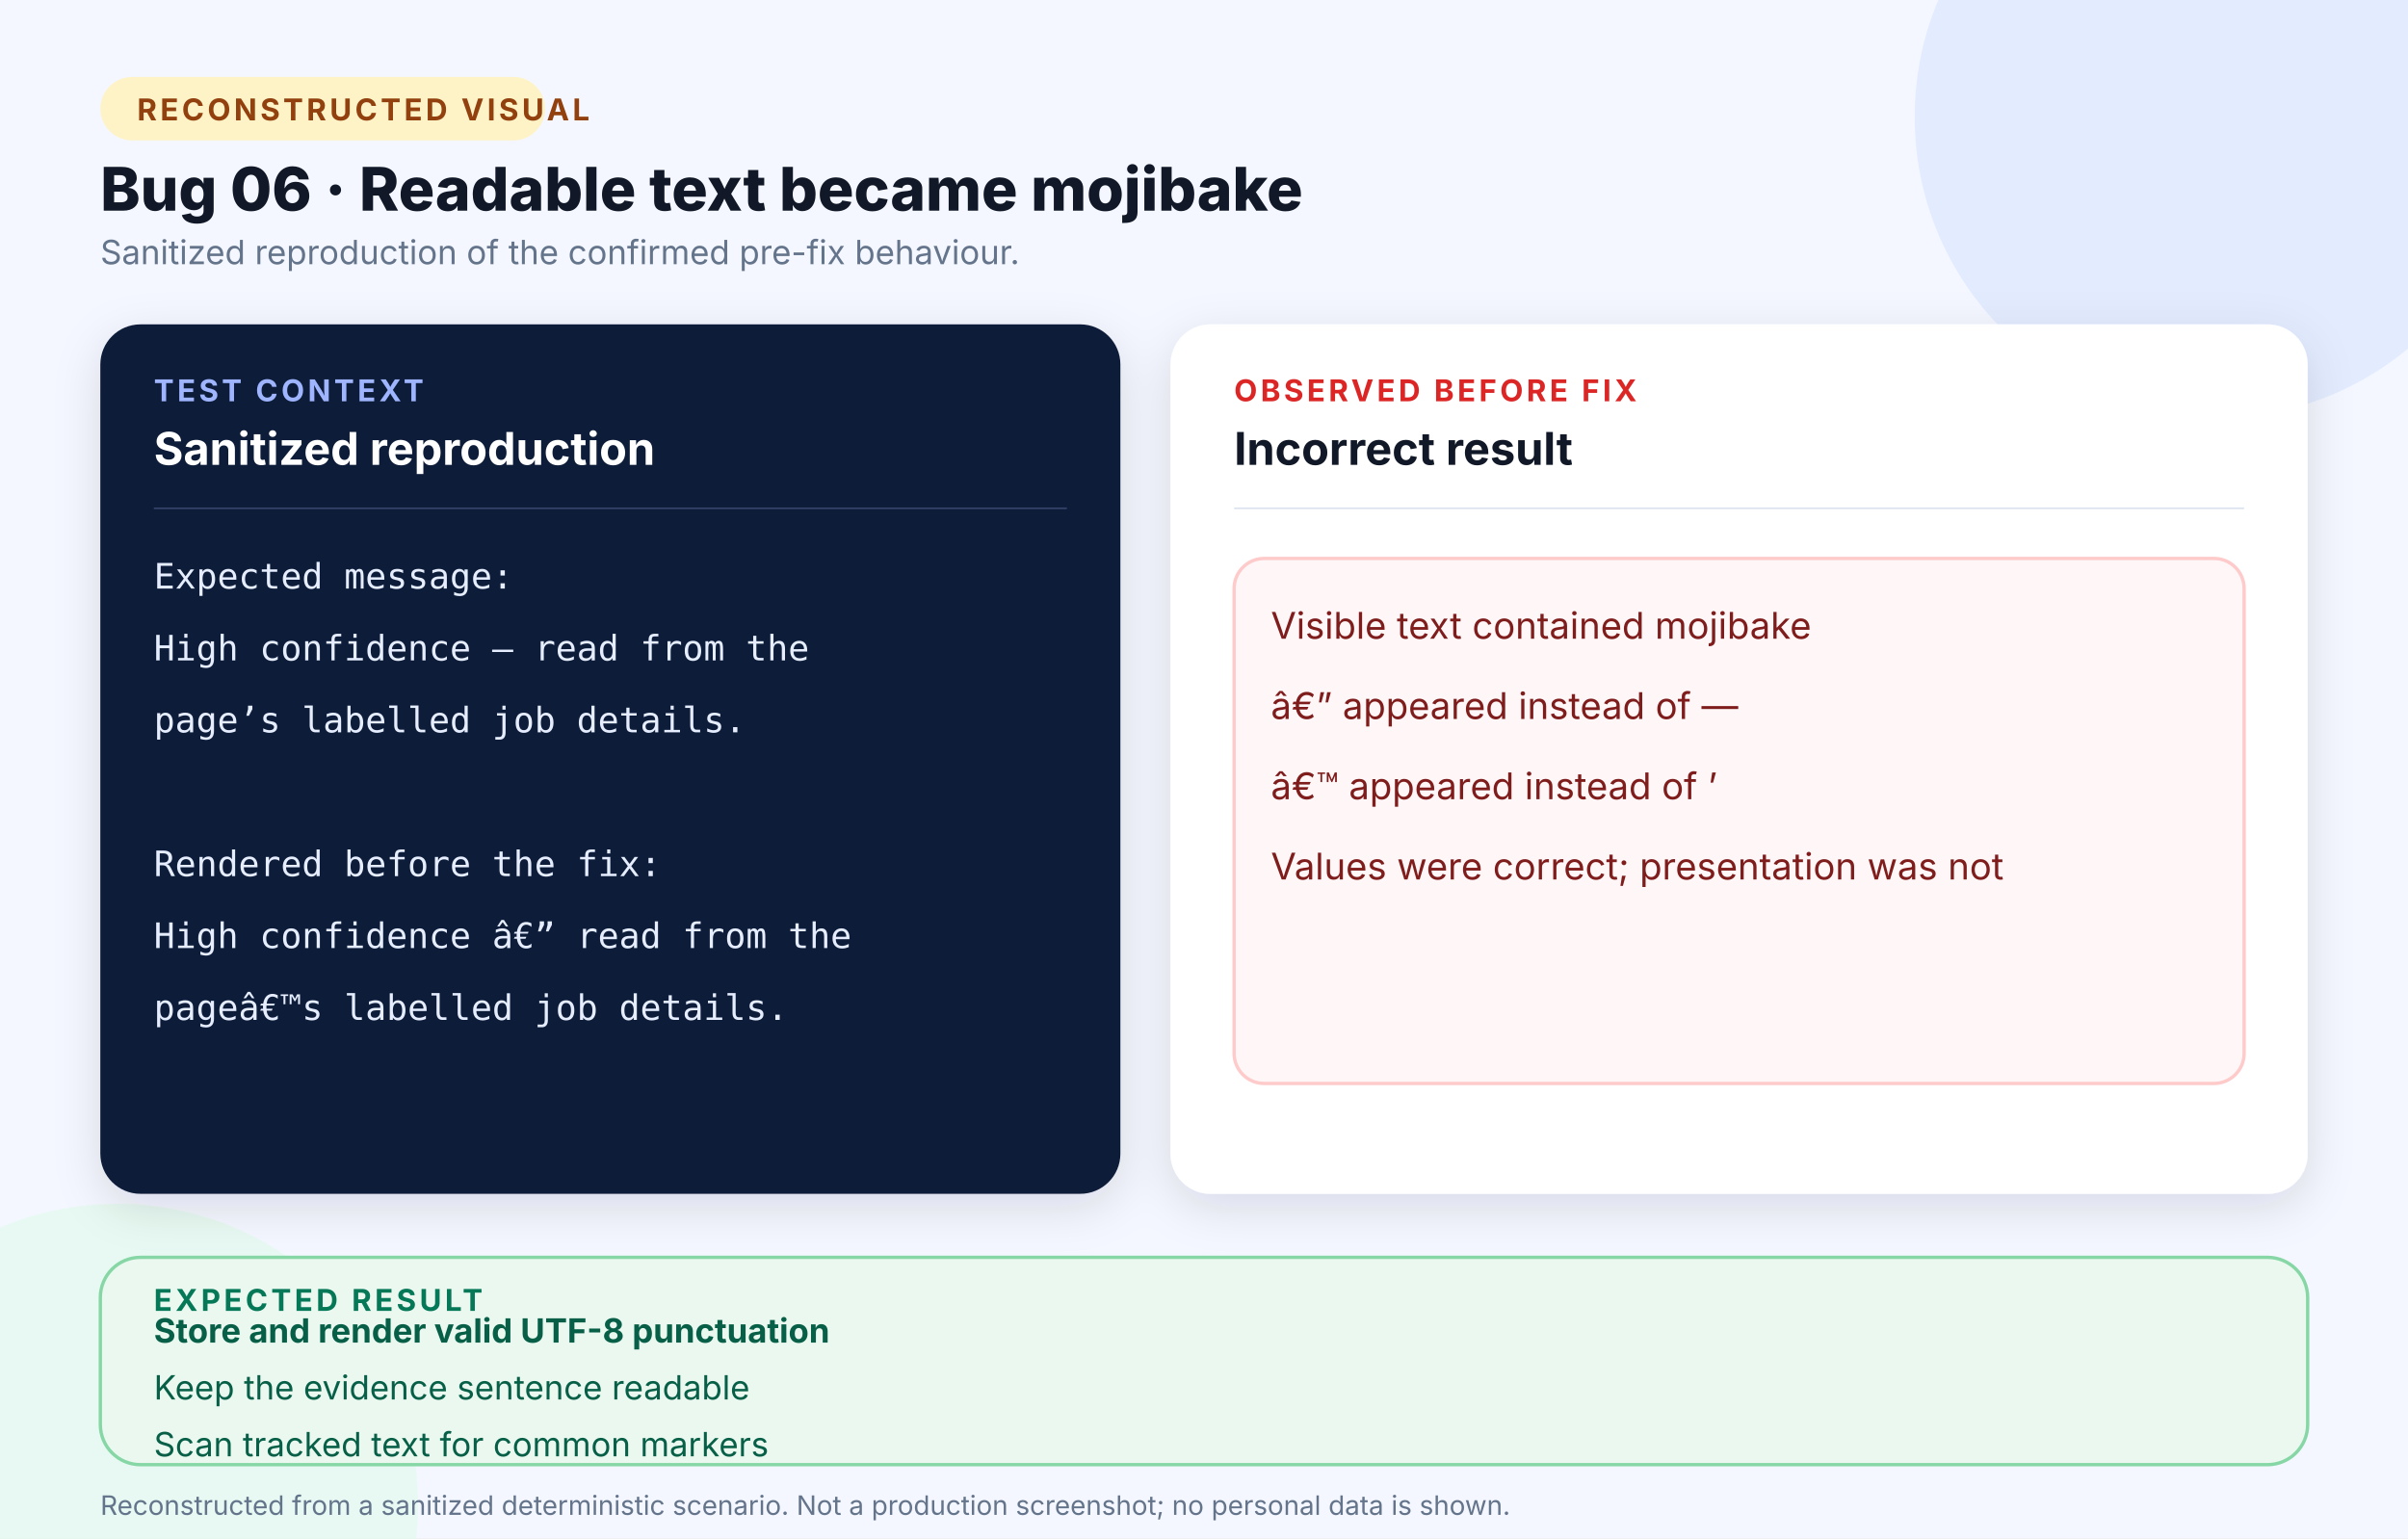
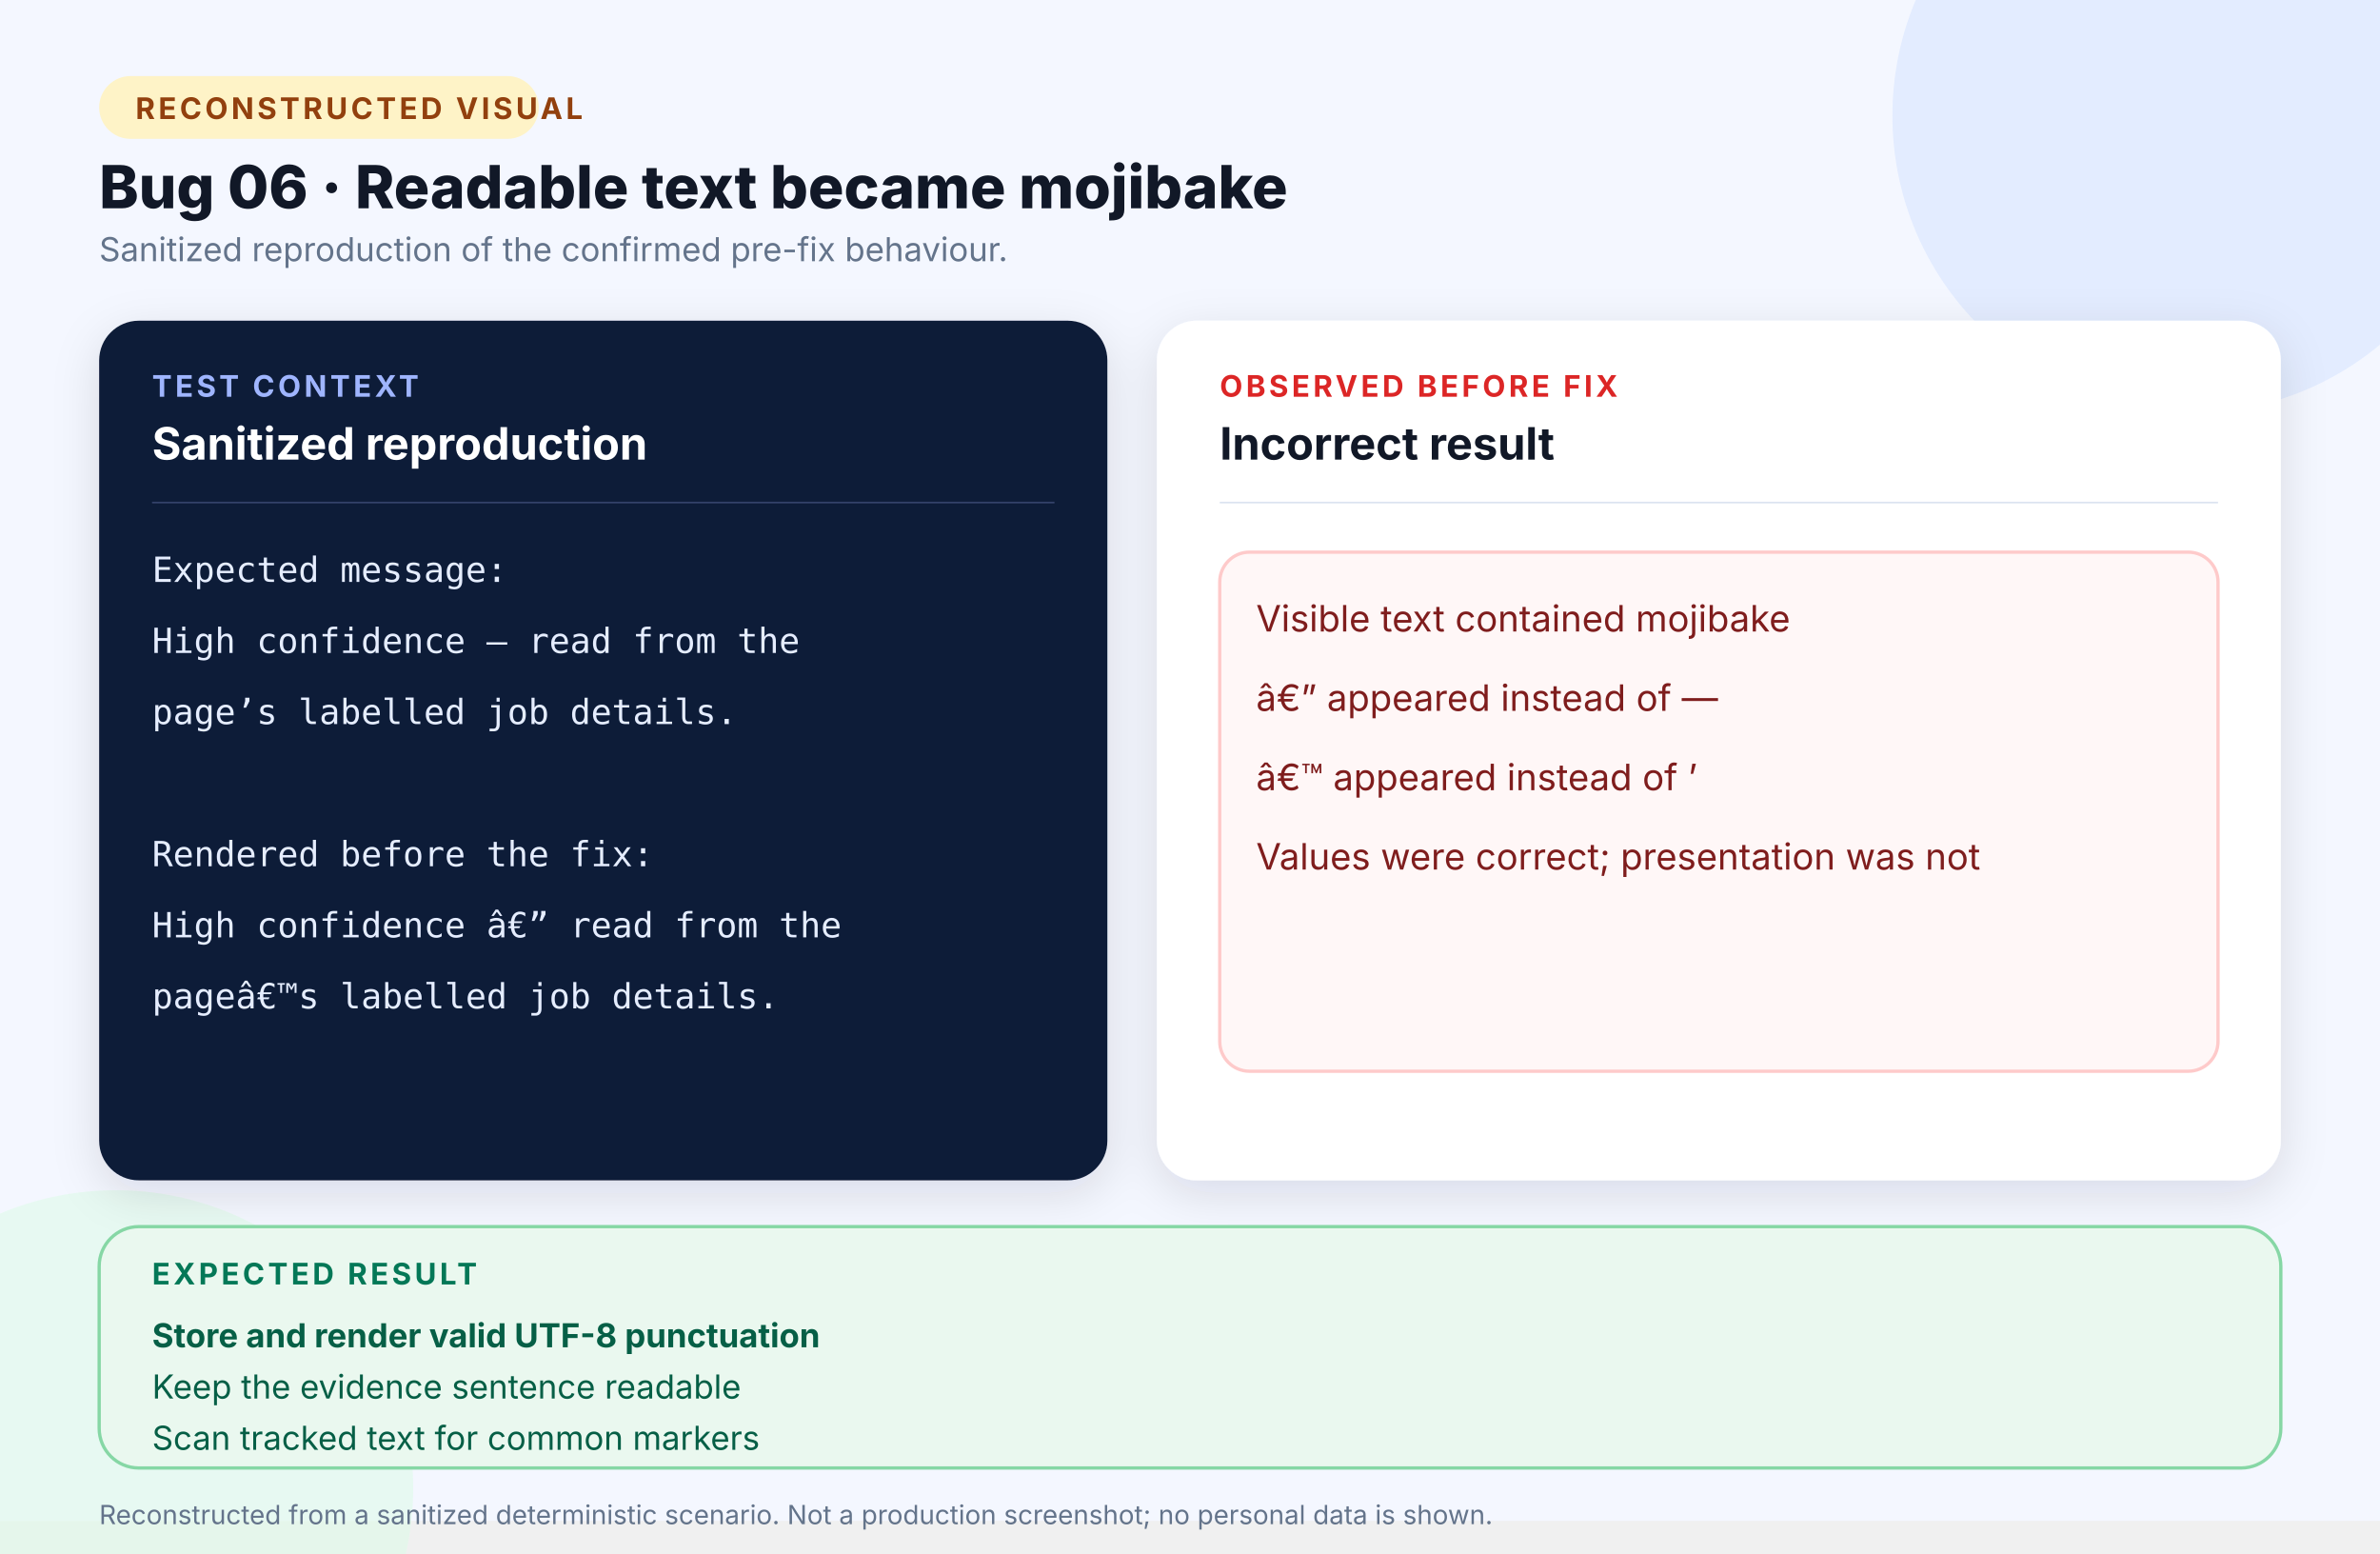
- <svg xmlns="http://www.w3.org/2000/svg" width="1440" height="920" viewBox="0 0 1440 920" role="img" aria-labelledby="title desc">
+ <svg xmlns="http://www.w3.org/2000/svg" width="1440" height="940" viewBox="0 0 1440 940" role="img" aria-labelledby="title desc">
  <defs>
    <filter id="s" x="-10%" y="-10%" width="120%" height="130%">
      <feDropShadow dx="0" dy="8" stdDeviation="14" flood-color="#0f172a" flood-opacity=".12" />
    </filter>
    <style>.sans{font-family:Inter,"Segoe UI",Arial,sans-serif}.mono{font-family:"Cascadia Code",Consolas,monospace}.tag{font-size:18px;font-weight:700;letter-spacing:2px}.line{font-size:21px;fill:#e5edff}.obs{font-size:22px;fill:#7f1d1d}.exp{font-size:20px;fill:#065f46}.strong{font-weight:750}.muted{fill:#64748b}</style>
  </defs>
  <rect width="1440" height="920" fill="#f4f7ff" />
  <circle cx="1325" cy="70" r="180" fill="#dbe7ff" opacity=".7" />
  <circle cx="70" cy="900" r="180" fill="#dcfce7" opacity=".55" />
  <g class="sans">
    <rect x="60" y="46" width="266" height="38" rx="19" fill="#fef3c7" />
    <text x="82" y="72" class="tag" fill="#92400e">RECONSTRUCTED VISUAL</text>
    <text x="60" y="126" font-size="36" font-weight="800" fill="#111827">Bug 06 · Readable text became mojibake</text>
    <text x="60" y="158" font-size="20" class="muted">Sanitized reproduction of the confirmed pre-fix behaviour.</text>
    <g filter="url(#s)">
      <rect x="60" y="194" width="610" height="520" rx="24" fill="#111b38" />
      <rect x="700" y="194" width="680" height="520" rx="24" fill="#fff" />
    </g>
    <text x="92" y="240" class="tag" fill="#9fb5ff">TEST CONTEXT</text>
    <text x="92" y="278" font-size="27" font-weight="750" fill="#fff">Sanitized reproduction</text>
    <line x1="92" y1="304" x2="638" y2="304" stroke="#34436b" />
    <text x="92" y="352" class="mono line">Expected message:</text>
    <text x="92" y="395" class="mono line">High confidence — read from the</text>
    <text x="92" y="438" class="mono line">page’s labelled job details.</text>
    <text x="92" y="481" class="mono line" />
    <text x="92" y="524" class="mono line">Rendered before the fix:</text>
    <text x="92" y="567" class="mono line">High confidence â€” read from the</text>
    <text x="92" y="610" class="mono line">pageâ€™s labelled job details.</text>
    <text x="738" y="240" class="tag" fill="#dc2626">OBSERVED BEFORE FIX</text>
    <text x="738" y="278" font-size="27" font-weight="750" fill="#111827">Incorrect result</text>
    <line x1="738" y1="304" x2="1342" y2="304" stroke="#dbe3f0" />
    <rect x="738" y="334" width="604" height="314" rx="18" fill="#fff7f7" stroke="#fecaca" stroke-width="2" />
    <text x="760" y="382" class="obs">Visible text contained mojibake</text>
    <text x="760" y="430" class="obs">â€” appeared instead of —</text>
    <text x="760" y="478" class="obs">â€™ appeared instead of ’</text>
    <text x="760" y="526" class="obs">Values were correct; presentation was not</text>
-     <rect x="60" y="752" width="1320" height="124" rx="24" fill="#eaf8ef" stroke="#86d7a5" stroke-width="2" />
-     <text x="92" y="784" class="tag" fill="#047857">EXPECTED RESULT</text>
-     <text x="92" y="803" class="exp strong">Store and render valid UTF-8 punctuation</text>
-     <text x="92" y="837" class="exp">Keep the evidence sentence readable</text>
-     <text x="92" y="871" class="exp">Scan tracked text for common markers</text>
-     <text x="60" y="906" font-size="16" class="muted">Reconstructed from a sanitized deterministic scenario. Not a production screenshot; no personal data is shown.</text>
+     <rect x="60" y="742" width="1320" height="146" rx="24" fill="#eaf8ef" stroke="#86d7a5" stroke-width="2" />
+     <text x="92" y="777" class="tag" fill="#047857">EXPECTED RESULT</text>
+     <text x="92" y="815" class="exp strong">Store and render valid UTF-8 punctuation</text>
+     <text x="92" y="846" class="exp">Keep the evidence sentence readable</text>
+     <text x="92" y="877" class="exp">Scan tracked text for common markers</text>
+     <text x="60" y="922" font-size="16" class="muted">Reconstructed from a sanitized deterministic scenario. Not a production screenshot; no personal data is shown.</text>
  </g>
</svg>
